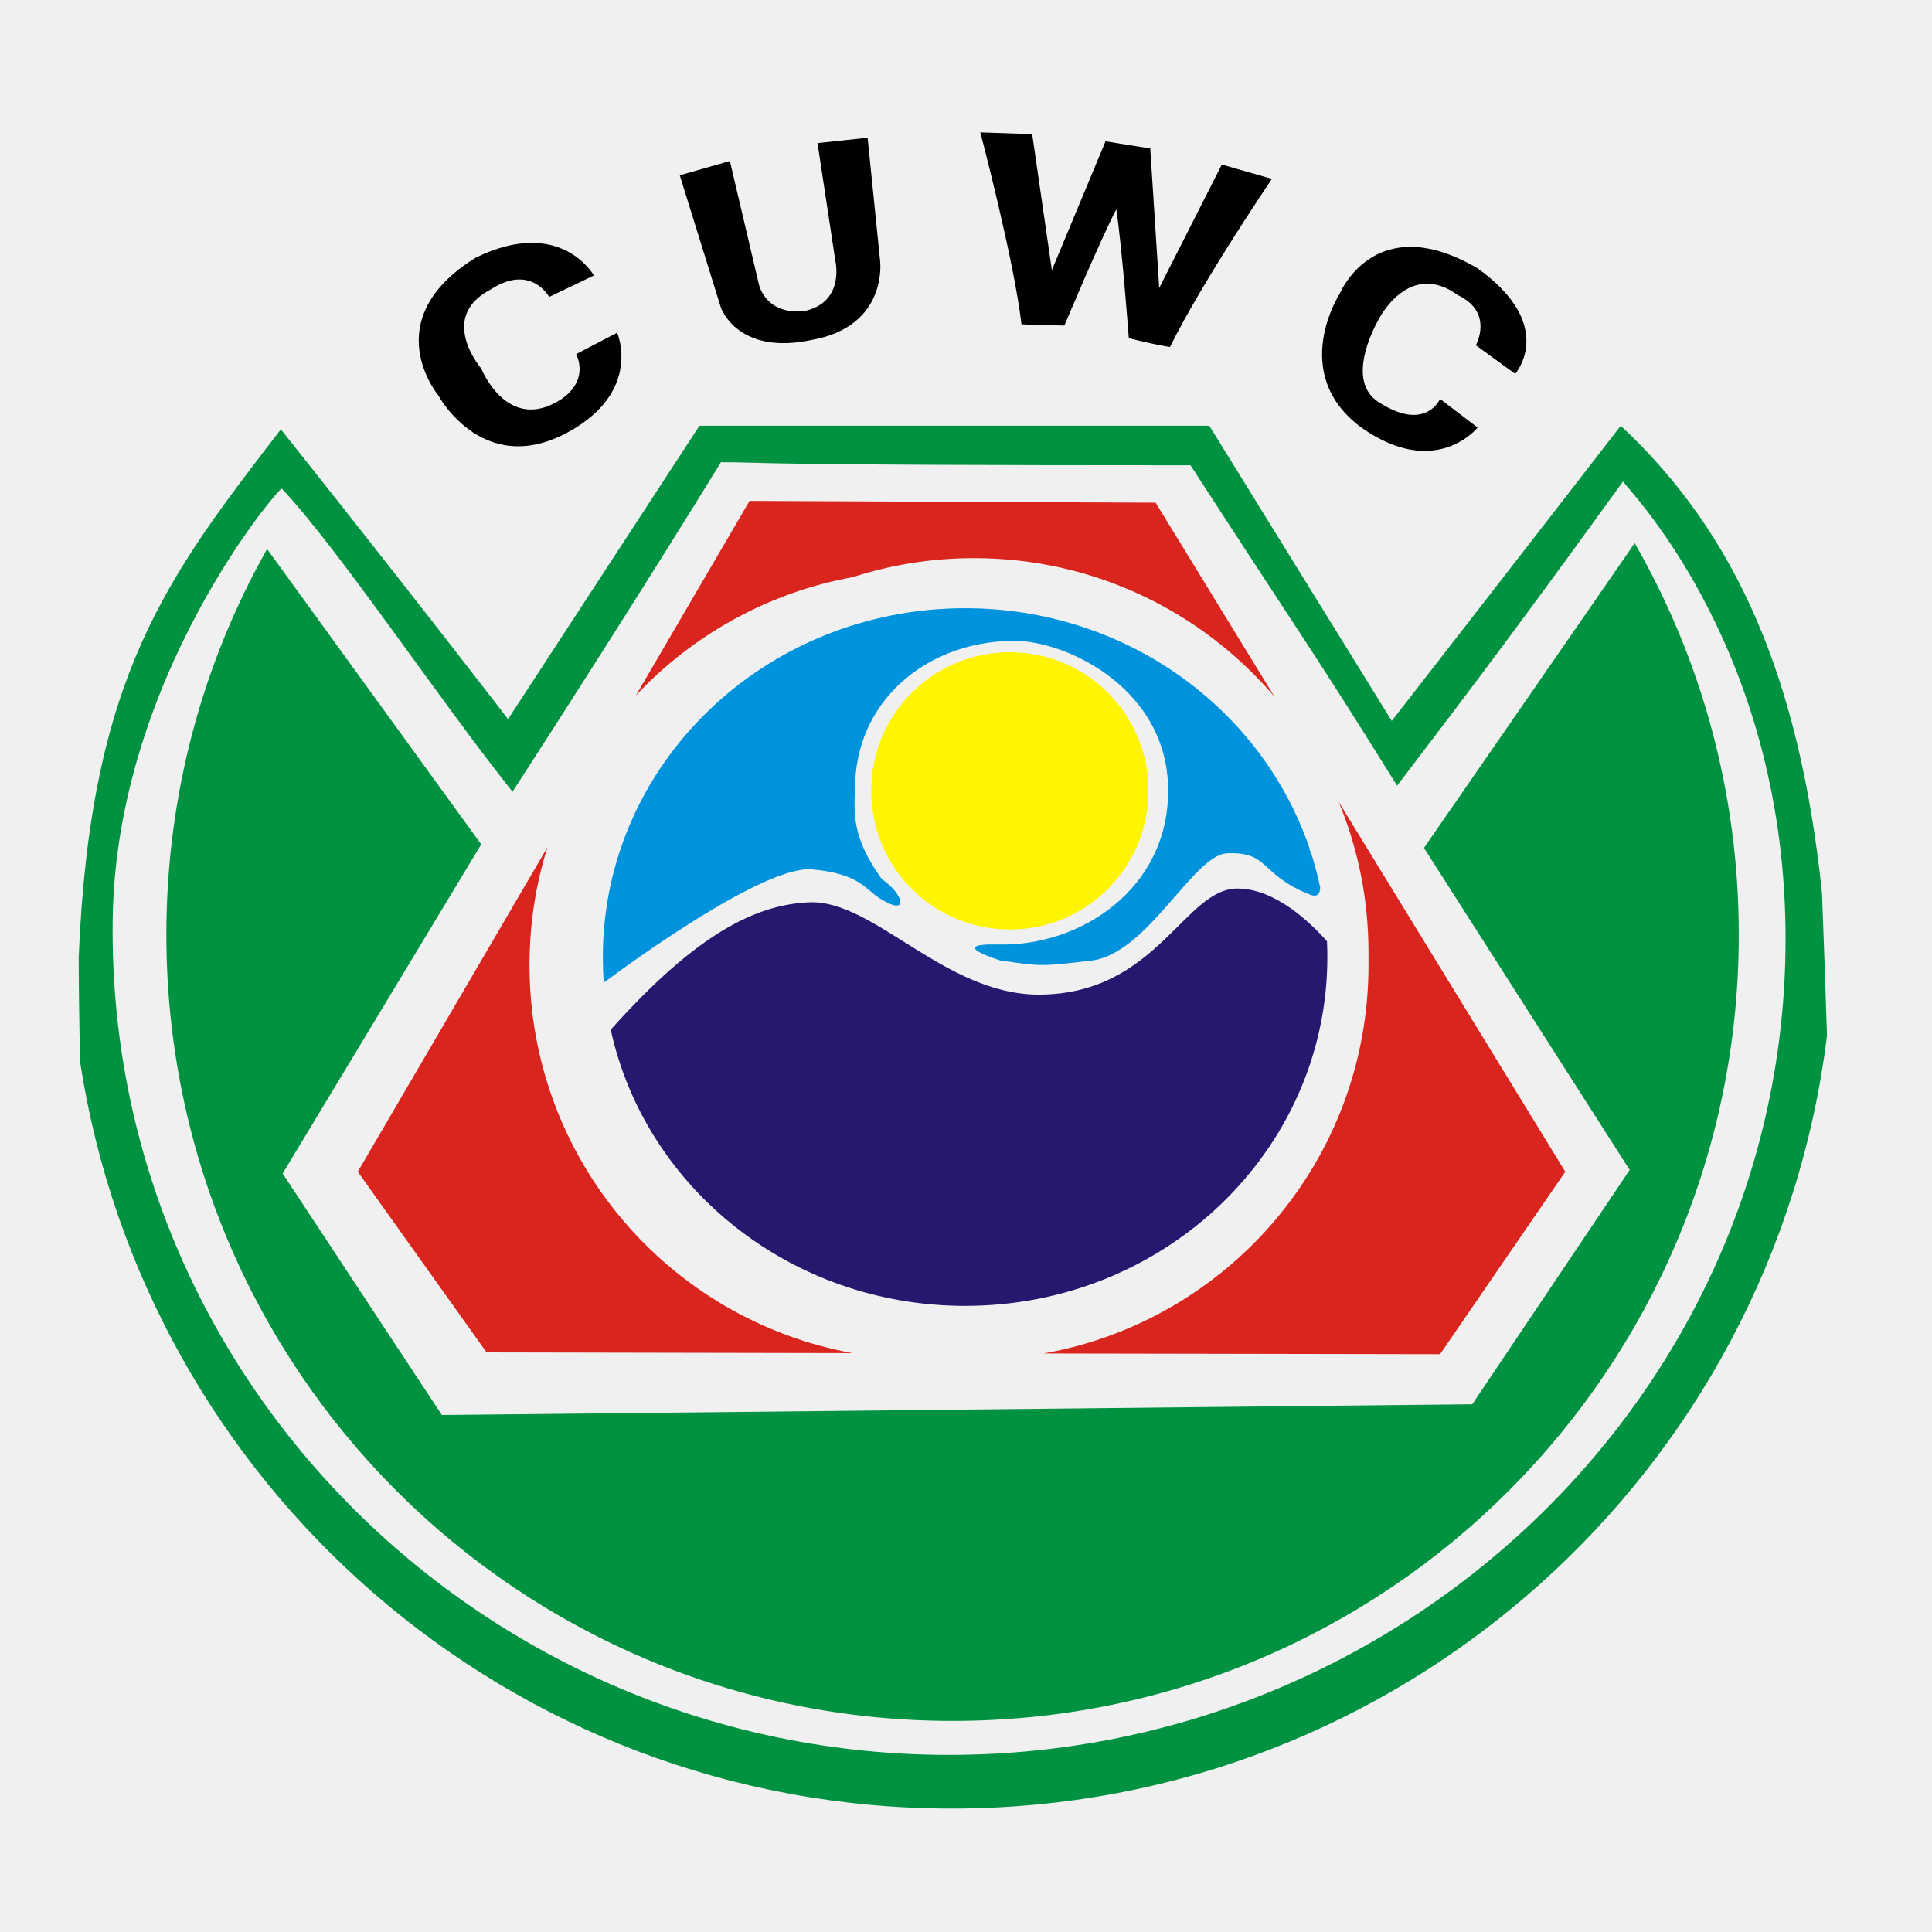
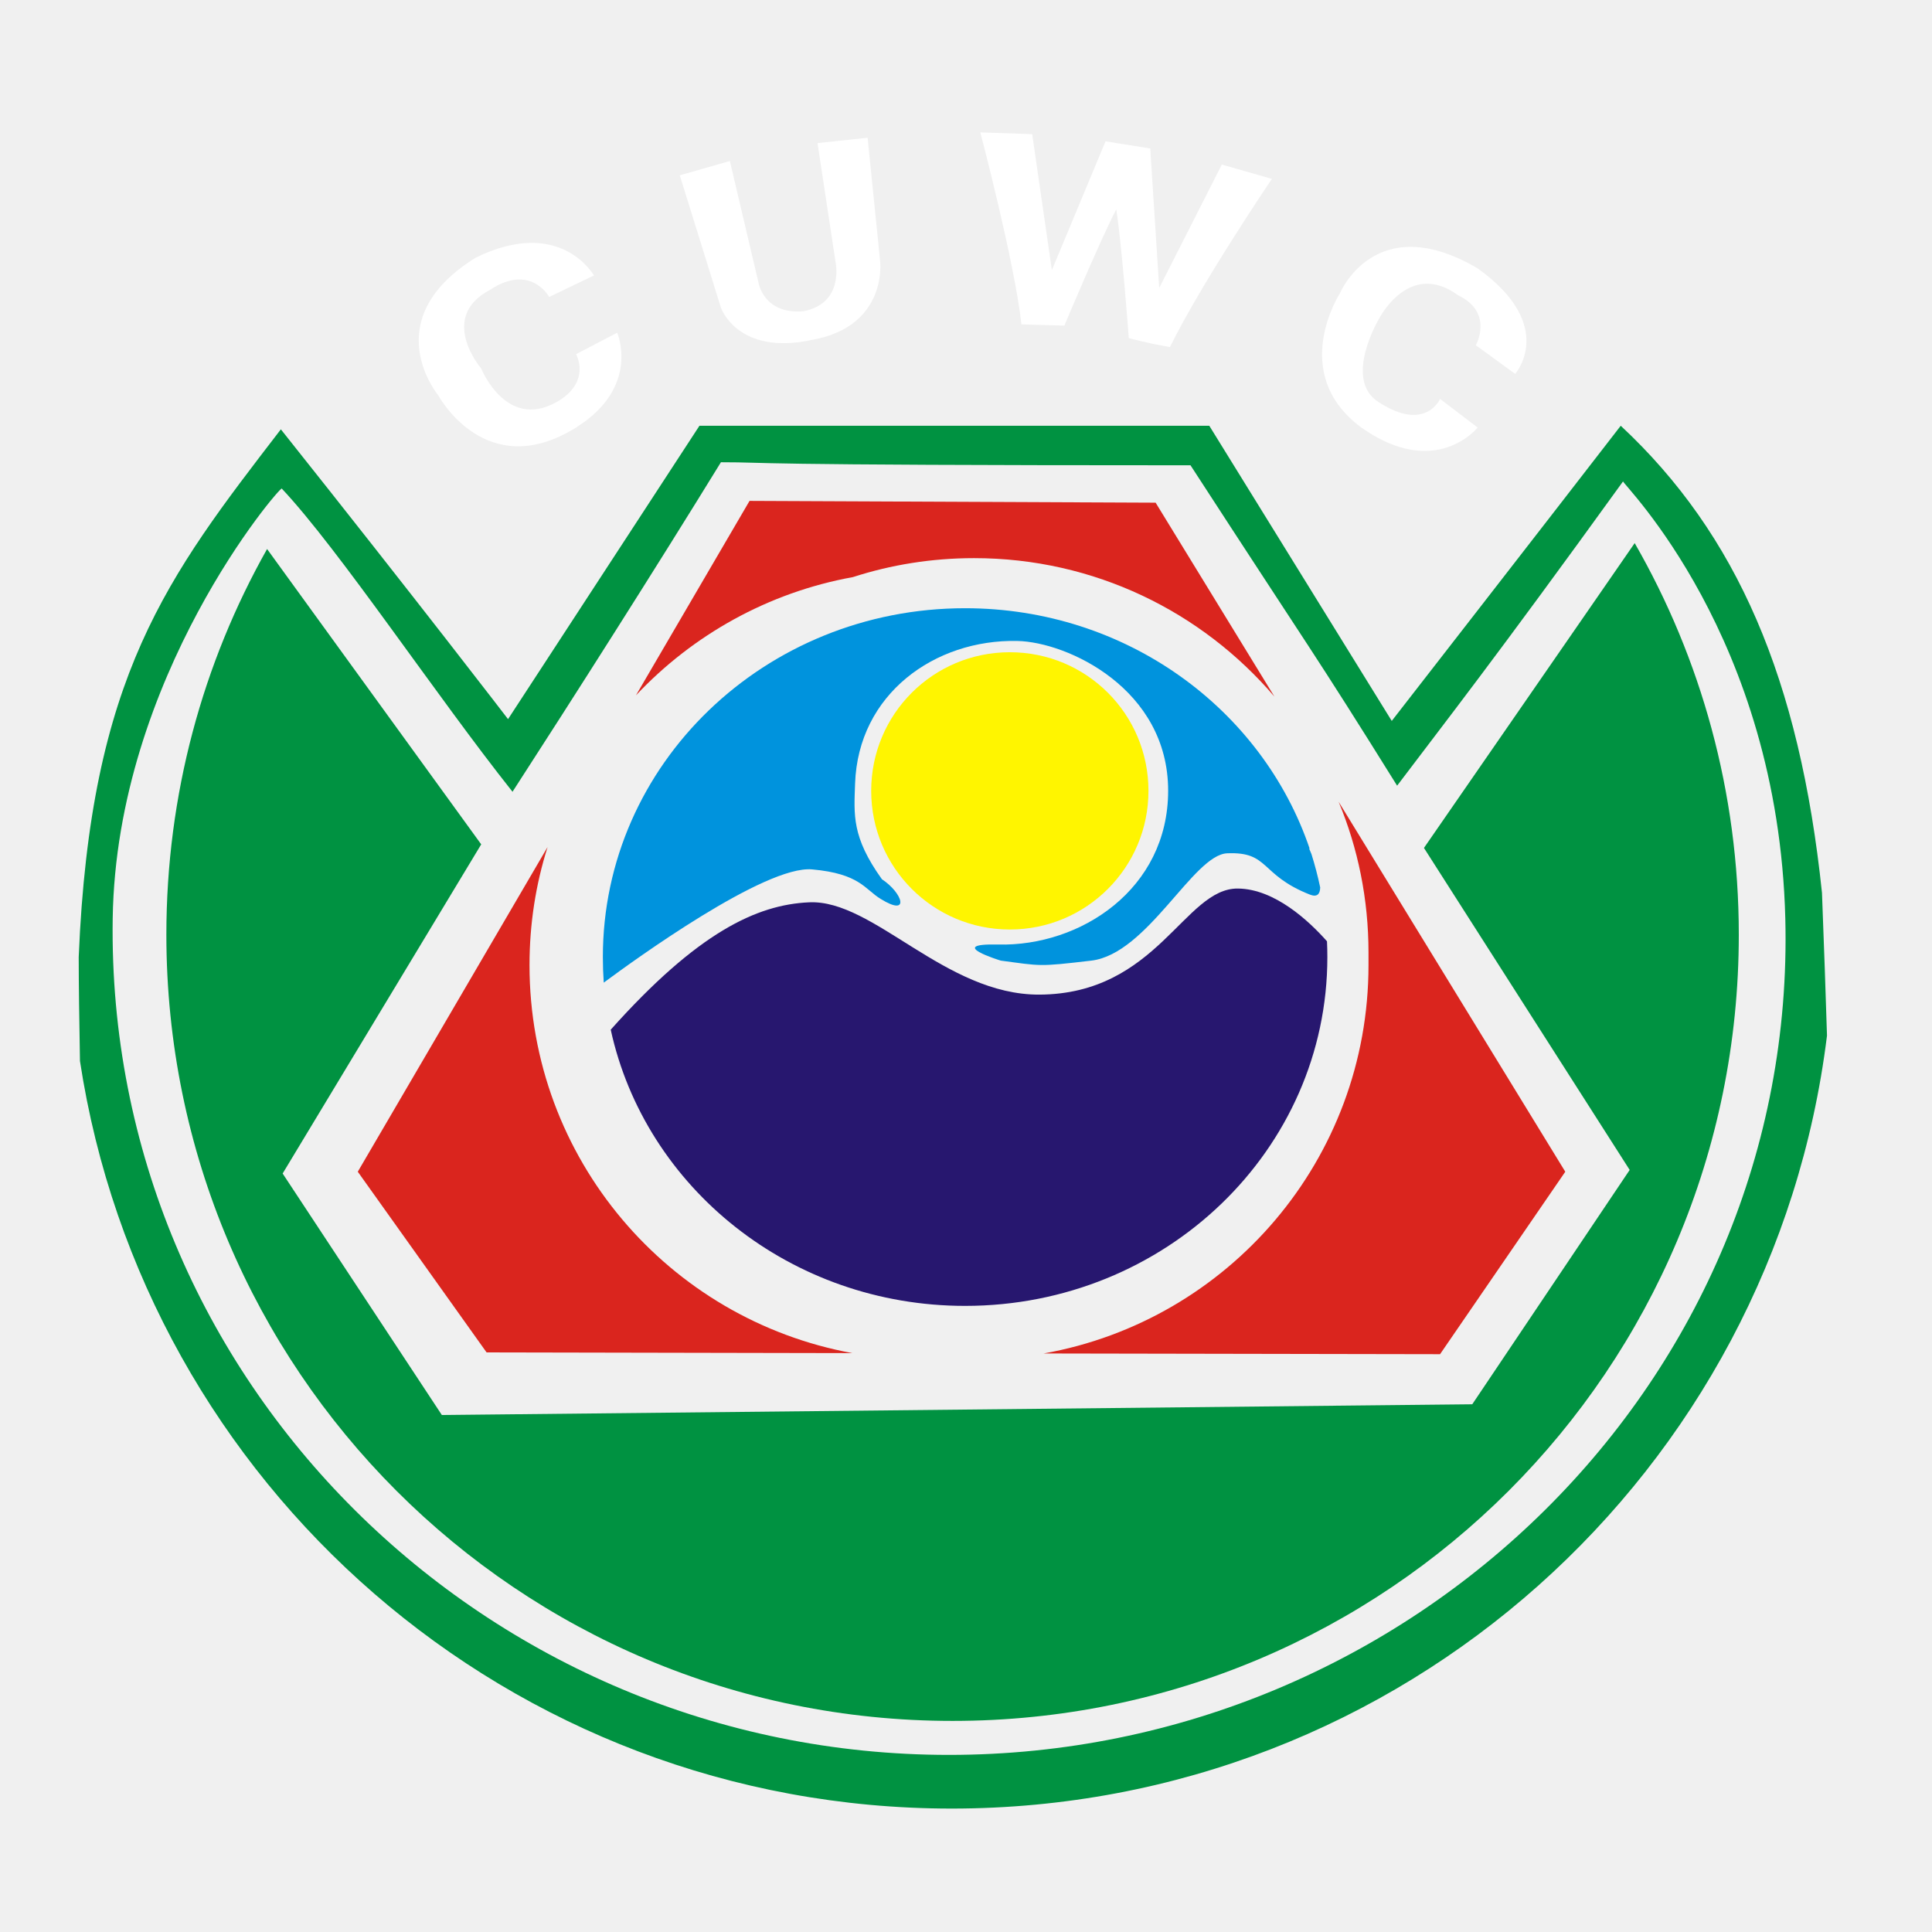
<svg xmlns="http://www.w3.org/2000/svg" version="1.2" viewBox="0 0 1080 1080" width="1080" height="1080">
-   <path fill="#000" d="m322 198l23-12c0 0 13.3 30.3-23 53c-50.5 31.5-77-18-77-18c0 0-35.3-42.2 21-77c47.5-23.2 66 10 66 10l-25 12c0 0-10.3-19-33-4c-29.5 15.5-5 44-5 44c0 0 14.8 37 45 17c16-11.2 8-25 8-25zm58-100l28-8l16 68c0 0 2.8 17.8 25 16c23.5-4.5 18-28 18-28l-10-66l28-3l7 69c0 0 4.5 36.3-38 44c-41.8 9-51-18-51-18zm168-24l29 1l11 76l30-72l25 4l5 78l35-69l28 8c0 0-38.8 57.2-57 94c-12.5-2.1-23-5-23-5c0 0-3.8-51.5-7-72c-9.2 17.7-29 65-29 65c0 0-24-0.6-24-0.7c-4-35.4-23-107.3-23-107.3zm277 119c0 0 10.3-18.3-10-28c-27.3-19.9-44 13-44 13c0 0-20.7 34.4 0 47c26 16.7 34-2 34-2l21 16c0 0-23.3 29.4-65 0c-41-30.3-12-75-12-75c0 0 19.7-47.6 77-14c44.7 32.1 21 59 21 59z" />
+   <path fill="#fff" d="m322 198l23-12c0 0 13.3 30.3-23 53c-50.5 31.5-77-18-77-18c0 0-35.3-42.2 21-77c47.5-23.2 66 10 66 10l-25 12c0 0-10.3-19-33-4c-29.5 15.5-5 44-5 44c0 0 14.8 37 45 17c16-11.2 8-25 8-25zm58-100l28-8l16 68c0 0 2.8 17.8 25 16c23.5-4.5 18-28 18-28l-10-66l28-3l7 69c0 0 4.5 36.3-38 44c-41.8 9-51-18-51-18zm168-24l29 1l11 76l30-72l25 4l5 78l35-69l28 8c0 0-38.8 57.2-57 94c-12.5-2.1-23-5-23-5c0 0-3.8-51.5-7-72c-9.2 17.7-29 65-29 65c0 0-24-0.6-24-0.7c-4-35.4-23-107.3-23-107.3zm277 119c0 0 10.3-18.3-10-28c-27.3-19.9-44 13-44 13c0 0-20.7 34.4 0 47c26 16.7 34-2 34-2l21 16c0 0-23.3 29.4-65 0c-41-30.3-12-75-12-75c0 0 19.7-47.6 77-14c44.7 32.1 21 59 21 59z" />
  <path fill="#009241" d="m532 1011c-247.1 0-451.2-181-487.3-417.9c-0.4-22.4-0.7-43-0.7-58.1c6.5-157.4 49.5-212.4 113-295c76.5 96.1 127 162 127 162l107-164h285l102 165c0 0 87-111.9 128-165c65 60.6 100 141.6 112.5 261.1c1.1 28.9 2.1 56.6 2.8 79.8c-30 243.8-237.3 432.1-489.3 432.1zm466-497.5c-4-157.9-91-242.9-90.7-244.4c-72.3 100.1-99.8 135-126.3 170.1c-48-77-46-72-115.5-179.1c-258.5 0-232.5-1.7-262.5-1.7c-37 60.2-83.5 133.2-116.5 184.2c-42.5-53.5-97-135.5-129-169.5c-1-1.1-92.5 105-94.5 240.4c-3.8 258.5 209 467.5 467.5 467.5c258.5 0 474-209.1 467.5-467.5z" />
  <path fill="#009241" d="m532.5 962c-243 0-439.5-196.5-439.5-439.5c0-78.4 20.4-151.9 56.3-215.6l119.7 165.1l-111 184l89 135l576-6l88-131l-115-180l117.8-170.4c37 64.4 58.2 139.2 58.2 218.9c0 243-196.5 439.5-439.5 439.5z" />
  <path fill="#27176f" d="m539.5 730c-97.5 0-178.8-66.1-198.1-154.4c48.5-54.3 81.6-69.9 110.9-71.2c36-1.7 75.9 51.8 128.7 51.6c66-0.3 81-59.6 111-59.3c20.6 0.2 39.8 18.2 49.8 29.5q0.2 4.4 0.2 8.8c0 107.8-90.5 195-202.5 195z" />
  <path fill="#0093dd" d="m337 535c0-107.8 90.5-195 202.5-195c90 0 166.1 56.3 192.6 134.4q-0.3-0.1-0.3-0.1c0 0 0.5 1.2 1.3 3.1q2.9 9.2 4.9 18.7c-0.1 3.6-1.6 5.7-6 3.9c-27.9-11.1-22.3-24-46-23c-19 0.8-44.5 56.3-76 60c-29.8 3.5-27.8 3-50.5 0c-0.2 0-31.5-9.7-1.5-9c46 1.1 95-30.9 95-86c0-56.9-56.2-83.1-84.3-83.7c-46.3-1-89 29.8-90.7 79.7c-0.6 17.4-2 29.8 15 53.5c11.7 7.7 15.9 21.3-0.7 11c-8.9-5.4-11.6-14.1-38.3-16.5c-26.3-2.4-99.5 50.7-116.5 63.3q-0.5-7.1-0.5-14.3z" />
  <path fill="#fff500" d="m564.5 519.6c-42.9 0-77.5-34.7-77.5-77.5c0-42.9 34.6-77.5 77.5-77.5c42.9 0 77.5 34.6 77.5 77.5c0 42.8-34.6 77.5-77.5 77.5z" />
  <path fill="#da251e" d="m805 757l-221.6-0.4c103.4-18.4 181.6-108.5 181.6-217.1q0-1.8 0-3.5q0-1.7 0-3.5c0-29.9-5.9-58.4-16.7-84.3l126.7 206.8zm-386-477l227 1l66.4 108.4c-40.5-47.4-100.6-77.4-167.9-77.4c-23.6 0-46.4 3.7-67.7 10.6c-47.5 8.6-89.6 32.4-121.3 66.1zm-147 476l-72-101l106.1-181.5c-6.6 20.8-10.1 43-10.1 66c0 108.3 77.7 198.1 180.5 216.9z" />
</svg>
